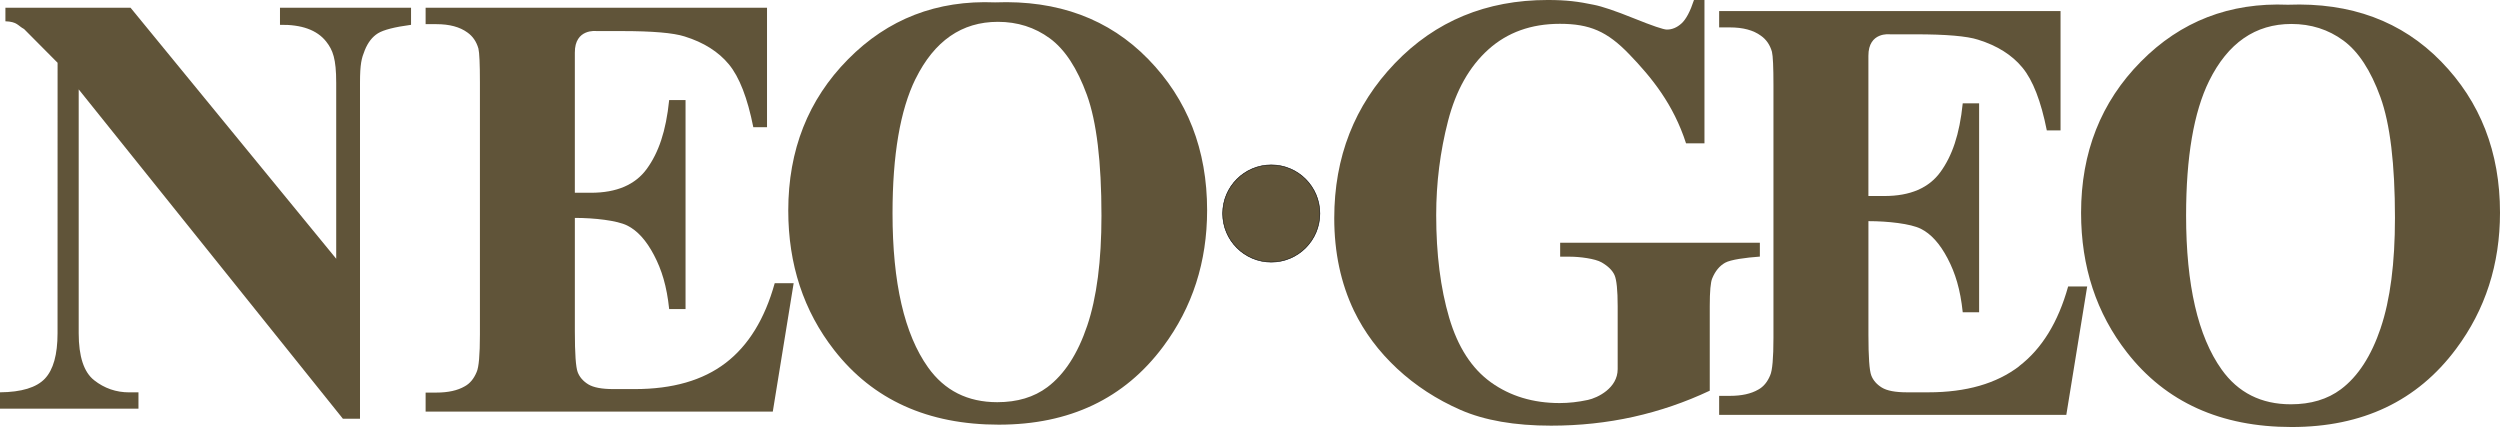
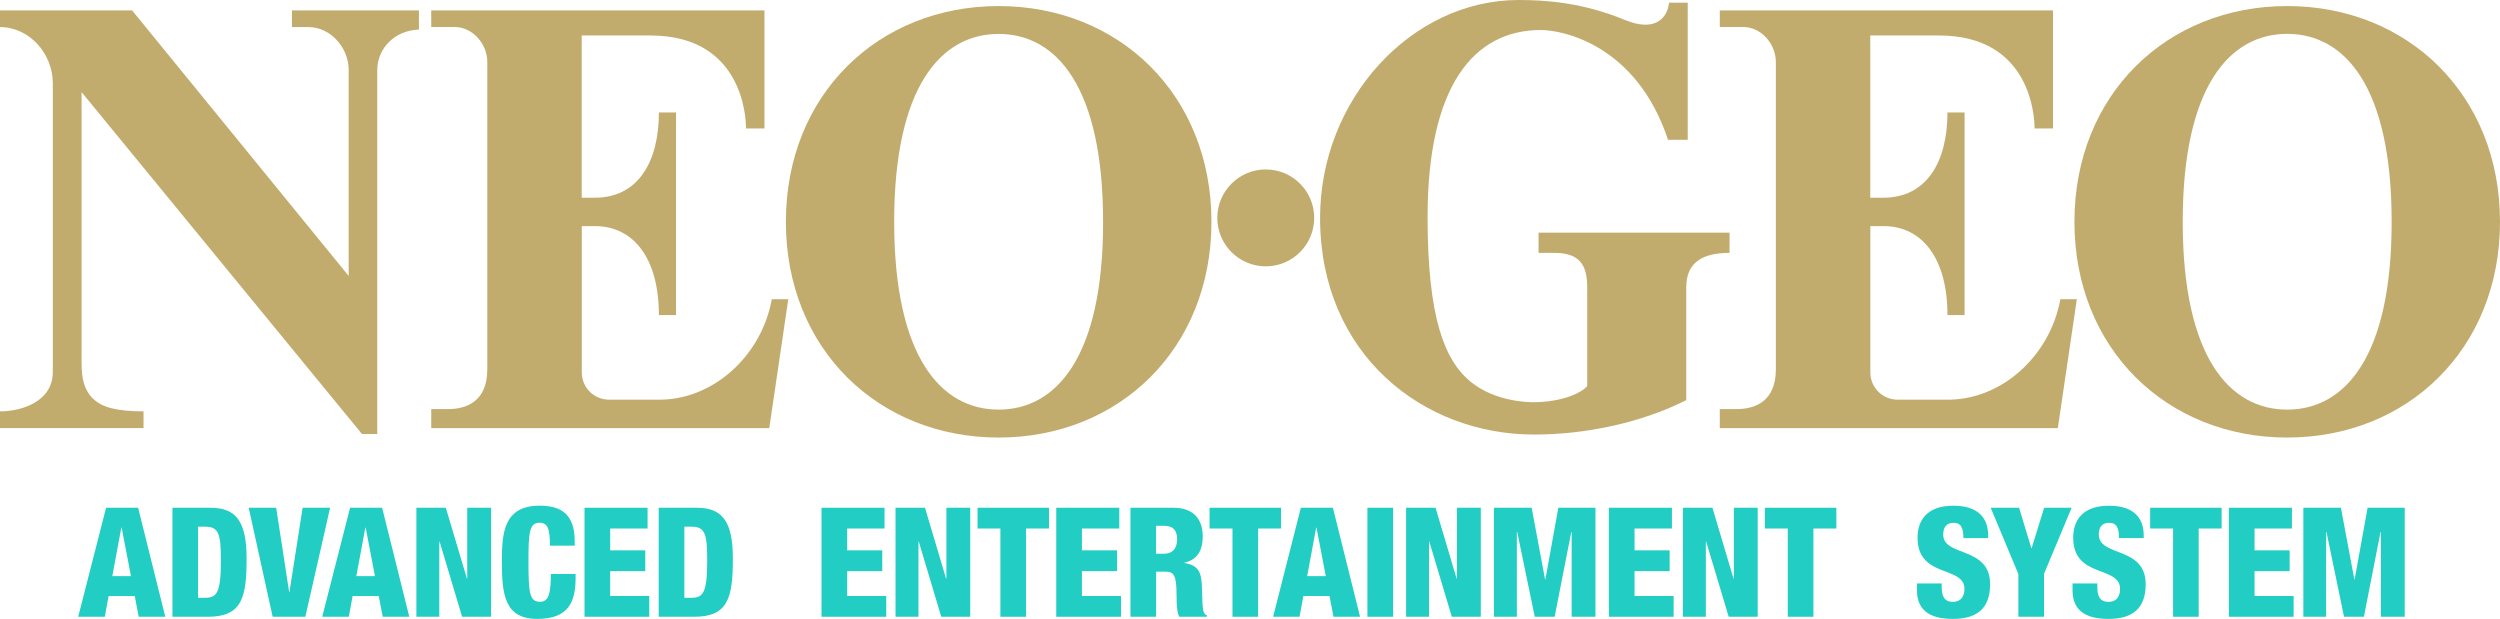
- <svg xmlns="http://www.w3.org/2000/svg" version="1.2" baseProfile="tiny" width="566.929" height="96.834" xml:space="preserve">
-   <g fill="#605439">
-     <path d="M353.812 58.21h2.244c2.096 0 5.68.432 7.157 1.297 1.477.859 2.45 1.824 2.92 2.89.47 1.067.709 3.42.709 7.053v14.266c0 4.305-4.55 6.498-6.74 6.974-2.202.475-4.34.713-6.422.713-6.006 0-11.191-1.563-15.563-4.69-4.365-3.13-7.529-8.02-9.492-14.69-1.959-6.662-2.936-14.405-2.936-23.25 0-7.296.895-14.412 2.685-21.345 1.796-6.934 4.846-12.337 9.155-16.215 4.309-3.874 9.71-5.812 16.193-5.812 6.787 0 10.758 1.718 15.753 6.91 5.109 5.306 10.01 11.336 12.87 20.188h4.179v-32.5h-2.378c-.857 2.604-1.793 4.372-2.816 5.305-1.027.937-2.139 1.403-3.328 1.403-.771 0-3.26-.847-7.463-2.539-4.2-1.694-7.244-2.723-9.118-3.085-3.455-.721-6.14-1.085-10.448-1.085-13.914 0-25.46 4.78-34.638 14.342-9.178 9.569-13.765 21.281-13.765 35.147 0 7.748 1.489 14.75 4.48 21.004 2.345 4.85 5.601 9.207 9.761 13.086 4.162 3.873 8.967 7 14.405 9.385 5.443 2.375 12.283 3.566 20.52 3.566 6.447 0 12.661-.666 18.662-1.998a82.643 82.643 0 0 0 17.326-5.932V69.427c0-3.36.19-5.472.572-6.331.682-1.636 1.65-2.806 2.909-3.513 1.255-.707 4.685-1.165 7.881-1.395v-3.139H353.8v3.139l.013.022z" />
-     <path d="M457.91 83.04c-5.16 3.951-12.03 5.926-20.596 5.926h-4.883c-2.617 0-4.507-.356-5.683-1.076-1.166-.72-1.973-1.641-2.399-2.764-.428-1.123-.643-4.201-.643-9.228V50.149c4.4 0 9.553.573 11.865 1.723 2.311 1.144 4.34 3.385 6.083 6.716 1.75 3.33 2.894 7.008 3.439 12.229h3.713V23.432h-3.713c-.729 7.12-2.404 11.899-5.035 15.546-2.63 3.648-6.871 5.472-12.717 5.472h-3.64V12.666c-.028-5.525 4.895-4.885 4.895-4.885h5.754c6.956 0 11.695.407 14.224 1.219 4.336 1.348 7.692 3.461 10.062 6.339 2.374 2.88 4.211 7.623 5.522 14.236h3.115V2.508h-77.42v3.707h2.441c2.975 0 5.32.629 7.031 1.886 1.22.854 2.055 2.072 2.503 3.643.229.94.342 3.48.342 7.615v57.264c0 4.582-.249 7.414-.747 8.496-.63 1.525-1.535 2.604-2.705 3.234-1.625.945-3.765 1.416-6.421 1.416h-2.444v4.307h78.73l4.732-29.117h-4.318c-2.256 8.105-5.965 14.134-11.13 18.083" />
-     <path d="M518.827 1.072c-13.193-.545-24.313 3.754-33.342 12.907-9.047 9.145-13.556 20.581-13.556 34.291 0 12.215 3.472 22.77 10.423 31.67 8.793 11.258 21.238 16.895 37.338 16.895 16.047 0 28.479-5.902 37.276-17.713 6.64-8.888 9.963-19.2 9.963-30.92 0-13.71-4.455-25.131-13.354-34.26-8.908-9.13-20.48-13.419-34.732-12.87m21.045 73.285c-2.157 6.376-5.166 11.02-9.037 13.918-3.035 2.273-6.818 3.406-11.351 3.406-6.73 0-11.96-2.635-15.705-7.896-5.365-7.532-8.05-19.17-8.05-34.924 0-13.255 1.736-23.419 5.212-30.497 4.266-8.62 10.487-12.93 18.664-12.93 4.443 0 8.37 1.25 11.777 3.746 3.409 2.495 6.214 6.775 8.41 12.83 2.202 6.064 3.301 15.19 3.301 27.406 0 10.256-1.076 18.574-3.234 24.953M226.502 96.302c16.047 0 28.477-5.904 37.276-17.713 6.639-8.899 9.962-19.2 9.962-30.92 0-13.711-4.455-25.13-13.356-34.26-8.906-9.13-20.48-13.417-34.73-12.87-13.193-.543-24.313 3.756-33.342 12.909-9.045 9.144-13.556 20.581-13.556 34.29 0 12.215 3.471 22.77 10.425 31.67 8.79 11.258 21.236 16.895 37.337 16.895M207.626 17.88c4.264-8.62 10.486-12.93 18.668-12.93 4.442 0 8.366 1.247 11.775 3.744 3.408 2.497 6.212 6.775 8.412 12.831 2.2 6.062 3.3 15.19 3.3 27.397 0 10.256-1.077 18.576-3.234 24.953-2.153 6.376-5.166 11.02-9.037 13.925-3.034 2.27-6.818 3.405-11.351 3.405-6.73 0-11.96-2.633-15.708-7.897-5.364-7.533-8.05-19.17-8.05-34.923 0-13.256 1.736-23.419 5.212-30.497" />
-     <path d="M180.004 64.225h-4.321c-2.255 8.104-5.966 14.135-11.127 18.082-5.162 3.951-12.03 5.926-20.588 5.926h-4.884c-2.617 0-4.505-.36-5.681-1.074-1.17-.722-1.973-1.644-2.4-2.766-.428-1.125-.643-4.202-.643-9.23V49.414c4.399 0 9.553.575 11.867 1.724 2.31 1.143 4.34 3.386 6.083 6.716 1.748 3.331 2.894 7.008 3.438 12.23h3.714V22.698h-3.714c-.728 7.117-2.405 11.899-5.036 15.546-2.626 3.649-6.87 5.47-12.715 5.47h-3.64V11.932c-.03-5.526 4.898-4.885 4.898-4.885h5.749c6.961 0 11.705.406 14.235 1.216 4.338 1.348 7.691 3.464 10.063 6.341 2.373 2.879 4.212 7.625 5.524 14.234h3.112V1.749h-77.42v3.73h2.44c2.975 0 5.32.63 7.033 1.884 1.217.854 2.05 2.072 2.5 3.644.227.94.341 3.48.341 7.613v57.265c0 4.582-.247 7.414-.744 8.488-.63 1.526-1.536 2.61-2.702 3.237-1.626.945-3.766 1.416-6.428 1.416h-2.44v4.307h78.73l4.732-29.118.024.01zM31.413 88.977h-2.09c-2.998 0-5.66-.92-7.99-2.762-2.323-1.843-3.487-5.384-3.487-10.64V20.269L77.753 94.95l3.885.006v-76.17c0-4.332.36-5.589 1.074-7.37.714-1.783 1.714-3.07 2.99-3.86 1.278-.788 3.783-1.43 7.51-1.927V1.754h-29.72V5.63c4.9-.09 8.398 1.172 10.472 3.79 1.519 1.94 2.278 3.861 2.278 9.368v39.89L29.605 1.754H1.228v3.074c2.697.09 2.794.993 4.23 1.756l7.601 7.651-.01 61.332c0 4.85-.958 8.282-2.871 10.302C8.263 87.889 4.868 88.92 0 88.966v3.707h31.399v-3.707l.014.011z" />
-     <path stroke="#000" stroke-width=".124" d="M299.304 48.417c0 6.086-4.934 11.018-11.016 11.018-6.087 0-11.02-4.936-11.02-11.018 0-6.087 4.936-11.018 11.02-11.018 6.087 0 11.016 4.934 11.016 11.018z" />
+ <svg xmlns="http://www.w3.org/2000/svg" width="1015.735mm" height="251.46mm" viewBox="0 0 1015.735 251.46" version="1.1" id="svg1">
+   <defs id="defs1" />
+   <g id="layer1" transform="translate(320.9396,-11.64167)">
+     <g id="g37" transform="matrix(0.2645833,0,0,0.2645833,-320.9396,11.64167)">
+       <g id="g9">
+         <g id="g8">
+           <g id="g7">
+             <path class="st1" d="m 643.3,16 h -195 v 25.6 h 25.4 c 34.1,0 61.7,31.8 61.7,65.7 V 423.7 L 202.9,16 H 0 v 25.6 c 45.3,0 81.1,40.9 81.1,86.3 v 443.4 c 0,45.3 -47.8,60.4 -81.1,60.4 v 25.6 h 220.4 v -25.6 c -41.3,-0.2 -63.1,-5.9 -77.2,-19.2 -14.1,-13.4 -17.9,-31.1 -17.9,-55.4 V 141.5 l 430.5,524.9 h 23.5 V 108 c 0,-33.1 25.9,-61.2 64,-62.6 z" id="path1" style="fill:#c2ac6d" />
+             <circle class="st1" cx="1943.7" cy="334.6" r="74.4" id="circle1" style="fill:#c2ac6d" />
+             <path class="st1" d="m 2362.6,357.3 v 31 h 24.2 c 39.3,0 50.5,19 50.5,52.9 v 151.6 c -9,11 -39.7,24.8 -83,24.8 -8.8,0 -59,-1 -96.5,-31.8 -39.2,-32.2 -65.6,-97.4 -65.6,-252.4 0,-201.8 71,-287.3 173.9,-287.3 33.5,0 147,22.6 195.3,168.6 h 30.3 V 4.1 h -28.6 c -3.6,28.3 -26,44 -68.3,26.4 C 2430.9,4 2373.8,0 2332,0 c -164.6,0 -304.9,152.5 -304.9,334.6 0,209.8 158.4,332.7 328.5,332.7 80.6,0 166.1,-18.6 233.8,-52.9 V 441.2 c 0,-40.6 28.3,-52.9 66.5,-52.9 v -31 z" id="path2" style="fill:#c2ac6d" />
+             <g id="g4">
+               <path class="st1" d="m 1185.2,459.4 c -15.9,87.9 -91.7,156.5 -176.7,154.3 h -73.4 c -23,0 -41.7,-18.7 -41.7,-41.7 V 347.2 h 20.1 c 60,0 98.3,50.2 98.3,136.6 h 26.3 V 330.7 322.9 172.7 h -26.3 c 0,76 -32.1,130.9 -98.4,130.9 H 893.3 V 54.5 h 105.5 c 142,0 146.8,126.5 146.8,142.8 h 28.3 V 59.9 16 H 662.2 v 25.5 h 36.1 c 27.6,0 50,26.1 50,53.6 v 472.1 c 0,49.7 -32.6,61 -60.2,61 h -25.9 v 29.2 h 86.1 433 l 29.2,-198 z" id="path3" style="fill:#c2ac6d" />
+               <path class="st1" d="m 1533.5,9.3 c -184.6,0 -326.7,135.9 -326.7,331.3 0,195.4 142.2,331.3 326.7,331.3 184.6,0 326.8,-135.9 326.8,-331.3 0,-195.4 -142.2,-331.3 -326.8,-331.3 z m 0,619.7 c -88.7,0 -160.4,-81.2 -160.4,-288.5 0,-207.3 71.9,-288.4 160.4,-288.4 88.7,0 160.4,81.2 160.4,288.5 0.2,207.2 -71.7,288.4 -160.4,288.4 z" id="path4" style="fill:#c2ac6d" />
+             </g>
+             <g id="g6">
+               <path class="st1" d="m 3163.9,459.4 c -15.9,87.9 -91.7,156.5 -176.7,154.3 h -73.4 c -23,0 -41.7,-18.7 -41.7,-41.7 V 347.2 h 20.1 c 60,0 98.3,50.2 98.3,136.6 h 26.3 V 330.7 322.9 172.7 h -26.3 c 0,76 -32.1,130.9 -98.4,130.9 H 2872 V 54.5 h 105.5 c 142,0 146.8,126.5 146.8,142.8 h 28.3 V 59.9 16 h -511.7 v 25.5 h 36.1 c 27.6,0 50,26.1 50,53.6 v 472.1 c 0,49.7 -32.6,61 -60.2,61 h -25.9 v 29.2 h 86.1 433 l 29.2,-198 z" id="path5" style="fill:#c2ac6d" />
+               <path class="st1" d="m 3512.2,9.3 c -184.6,0 -326.7,135.9 -326.7,331.3 0,195.4 142.2,331.3 326.7,331.3 C 3696.8,671.9 3839,536 3839,340.6 3839,145.2 3696.8,9.3 3512.2,9.3 Z m 0,619.7 c -88.7,0 -160.4,-81.2 -160.4,-288.5 0,-207.3 71.9,-288.5 160.4,-288.5 88.7,0 160.4,81.2 160.4,288.5 0.2,207.3 -71.7,288.5 -160.4,288.5 z" id="path6" style="fill:#c2ac6d" />
+             </g>
+           </g>
+         </g>
+       </g>
+       <g id="g36">
+         <g id="g35">
+           <path class="st2" d="m 162.9,779.7 h 49.2 l 41.7,167.4 H 213 l -6.1,-31.9 h -40.1 l -5.9,31.9 h -40.8 z m 23.9,30.5 h -0.5 l -13.8,74.5 h 28.6 z" id="path9" style="fill:#22cdc4" />
+           <path class="st2" d="m 264.7,779.7 h 58.4 c 38.9,0 55.6,20.2 55.6,78.3 0,60.7 -7.7,89.1 -59.5,89.1 H 264.8 V 779.7 Z M 304.1,918 h 10.5 c 18.3,0 24.6,-7.3 24.6,-57.4 0,-40.8 -3.3,-51.8 -24.1,-51.8 h -11 z" id="path10" style="fill:#22cdc4" />
+           <path class="st2" d="m 381.9,779.7 h 42.2 L 444,909.1 h 0.5 l 20.2,-129.4 h 42.2 l -38,167.4 h -50.2 z" id="path11" style="fill:#22cdc4" />
+           <path class="st2" d="m 537.6,779.7 h 49.2 l 41.7,167.4 h -40.8 l -6.1,-31.9 h -40.1 l -5.9,31.9 h -40.8 z m 23.9,30.5 H 561 l -13.8,74.5 h 28.6 z" id="path12" style="fill:#22cdc4" />
+           <path class="st2" d="m 639.4,779.7 h 45.2 L 717,888.5 h 0.5 V 779.7 h 36.6 V 947.1 H 709.6 L 675.1,831.8 h -0.5 v 115.3 h -35.2 z" id="path13" style="fill:#22cdc4" />
+           <path class="st2" d="m 844.5,837.9 c 0,-24.4 -2.8,-35.2 -15.9,-35.2 -15.7,0 -17.1,15 -17.1,58.8 0,49.7 1.6,62.6 18,62.6 14.5,0 16.2,-16.6 16.4,-42.7 h 38 v 5.9 c 0,36.1 -10.1,63.1 -58.8,63.1 -50.4,0 -54.4,-37.7 -54.4,-88.1 0,-42.9 2.3,-85.8 58.1,-85.8 34.7,0 53.7,15 53.7,54.4 v 7 z" id="path14" style="fill:#22cdc4" />
+           <path class="st2" d="m 897.6,779.7 h 96.8 v 31.9 H 937 v 33.5 h 53.9 V 877 H 937 v 38.2 h 60 v 31.9 h -99.4 z" id="path15" style="fill:#22cdc4" />
+           <path class="st2" d="m 1011.4,779.7 h 58.4 c 38.9,0 55.6,20.2 55.6,78.3 0,60.7 -7.7,89.1 -59.5,89.1 h -54.4 V 779.7 Z m 39.4,138.3 h 10.6 c 18.3,0 24.6,-7.3 24.6,-57.4 0,-40.8 -3.3,-51.8 -24.1,-51.8 h -11 V 918 Z" id="path16" style="fill:#22cdc4" />
+           <path class="st2" d="m 1261.5,779.7 h 96.8 v 31.9 h -57.4 v 33.5 h 53.9 V 877 h -53.9 v 38.2 h 60 v 31.9 h -99.4 z" id="path17" style="fill:#22cdc4" />
+           <path class="st2" d="m 1375.2,779.7 h 45.2 l 32.4,108.8 h 0.5 V 779.7 h 36.6 v 167.4 h -44.5 l -34.5,-115.3 h -0.5 v 115.3 h -35.2 z" id="path18" style="fill:#22cdc4" />
+           <path class="st2" d="m 1536.3,811.6 h -35.2 v -31.9 h 109.7 v 31.9 h -35.2 v 135.5 h -39.4 V 811.6 Z" id="path19" style="fill:#22cdc4" />
+           <path class="st2" d="m 1622,779.7 h 96.8 v 31.9 h -57.4 v 33.5 h 53.9 V 877 h -53.9 v 38.2 h 60 v 31.9 H 1622 Z" id="path20" style="fill:#22cdc4" />
+           <path class="st2" d="m 1735.8,779.7 h 66.1 c 33.5,0 45,20.6 45,43.6 0,24.4 -9.8,36.3 -28.1,40.8 v 0.5 c 25.1,3.5 26.5,19.2 27,41.7 0.7,33.1 1.9,36.3 7.5,38.7 v 2.1 h -42.4 c -3,-5.6 -4.2,-15 -4.2,-34 0,-29.1 -4,-35.2 -16.4,-35.2 h -15 v 69.2 h -39.4 V 779.7 Z m 39.4,70.6 h 12.2 c 15.9,0 20.2,-12 20.2,-21.8 0,-12.7 -4.7,-21.1 -20.4,-21.1 h -12 z" id="path21" style="fill:#22cdc4" />
+           <path class="st2" d="m 1892.6,811.6 h -35.2 v -31.9 h 109.7 v 31.9 H 1932 v 135.5 h -39.4 z" id="path22" style="fill:#22cdc4" />
+           <path class="st2" d="m 1997.6,779.7 h 49.2 l 41.7,167.4 h -40.8 l -6.1,-31.9 h -40.1 l -5.9,31.9 H 1955 Z m 24,30.5 h -0.5 l -13.8,74.5 h 28.6 z" id="path23" style="fill:#22cdc4" />
+           <path class="st2" d="m 2099.8,779.7 h 39.4 v 167.4 h -39.4 z" id="path24" style="fill:#22cdc4" />
+           <path class="st2" d="m 2159.2,779.7 h 45.2 l 32.4,108.8 h 0.5 V 779.7 h 36.6 v 167.4 h -44.5 l -34.5,-115.3 h -0.5 v 115.3 h -35.2 z" id="path25" style="fill:#22cdc4" />
+           <path class="st2" d="m 2294.3,779.7 h 57.7 l 20.6,110 h 0.5 l 19.9,-110 h 57 v 167.4 h -36.6 V 816.8 h -0.5 l -25.6,130.3 h -30.5 l -27,-130.3 h -0.5 v 130.3 h -35.2 V 779.7 Z" id="path26" style="fill:#22cdc4" />
+           <path class="st2" d="m 2470.6,779.7 h 96.8 v 31.9 H 2510 v 33.5 h 53.9 V 877 H 2510 v 38.2 h 60 v 31.9 h -99.4 z" id="path27" style="fill:#22cdc4" />
+           <path class="st2" d="m 2584.4,779.7 h 45.2 l 32.4,108.8 h 0.5 V 779.7 h 36.6 v 167.4 h -44.5 L 2620,831.8 h -0.5 v 115.3 h -35.2 V 779.7 Z" id="path28" style="fill:#22cdc4" />
+           <path class="st2" d="m 2745.4,811.6 h -35.2 v -31.9 h 109.7 v 31.9 h -35.2 v 135.5 h -39.4 V 811.6 Z" id="path29" style="fill:#22cdc4" />
+           <path class="st2" d="m 2981.7,896 v 5.9 c 0,12.7 3.5,22.3 17.1,22.3 13.8,0 17.8,-10.3 17.8,-19.9 0,-36.1 -72,-15.9 -72,-78.5 0,-26.7 14.3,-49.2 54.9,-49.2 39.4,0 53.5,19.9 53.5,45.7 v 4 h -38 c 0,-8 -0.9,-13.8 -3.3,-17.6 -2.3,-4 -6.1,-5.9 -12,-5.9 -9.8,0 -15.7,5.9 -15.7,18 0,34.9 72,17.3 72,76.4 0,38 -21.1,53.2 -57.2,53.2 -28.6,0 -55.1,-8.7 -55.1,-43.6 V 896 Z" id="path30" style="fill:#22cdc4" />
+           <path class="st2" d="m 3099.3,881.2 -42.4,-101.5 h 43.6 l 18.8,62.1 h 0.5 l 19.2,-62.1 h 42.2 l -42.4,101.5 v 65.9 h -39.4 v -65.9 z" id="path31" style="fill:#22cdc4" />
+           <path class="st2" d="m 3220.7,896 v 5.9 c 0,12.7 3.5,22.3 17.1,22.3 13.8,0 17.8,-10.3 17.8,-19.9 0,-36.1 -72,-15.9 -72,-78.5 0,-26.7 14.3,-49.2 54.9,-49.2 39.4,0 53.4,19.9 53.4,45.7 v 4 h -38 c 0,-8 -0.9,-13.8 -3.3,-17.6 -2.3,-4 -6.1,-5.9 -12,-5.9 -9.8,0 -15.7,5.9 -15.7,18 0,34.9 72,17.3 72,76.4 0,38 -21.1,53.2 -57.2,53.2 -28.6,0 -55.1,-8.7 -55.1,-43.6 V 896 Z" id="path32" style="fill:#22cdc4" />
+           <path class="st2" d="m 3337,811.6 h -35.2 v -31.9 h 109.7 v 31.9 h -35.2 V 947.1 H 3337 Z" id="path33" style="fill:#22cdc4" />
+           <path class="st2" d="m 3422.7,779.7 h 96.8 v 31.9 h -57.4 v 33.5 H 3516 V 877 h -53.9 v 38.2 h 60 v 31.9 h -99.4 z" id="path34" style="fill:#22cdc4" />
+           <path class="st2" d="m 3537,779.7 h 57.7 l 20.6,110 h 0.5 l 19.9,-110 h 57 v 167.4 h -36.6 V 816.8 h -0.5 L 3630,947.1 h -30.5 l -27,-130.3 h -0.5 v 130.3 h -35 z" id="path35" style="fill:#22cdc4" />
+         </g>
+       </g>
+     </g>
  </g>
</svg>
